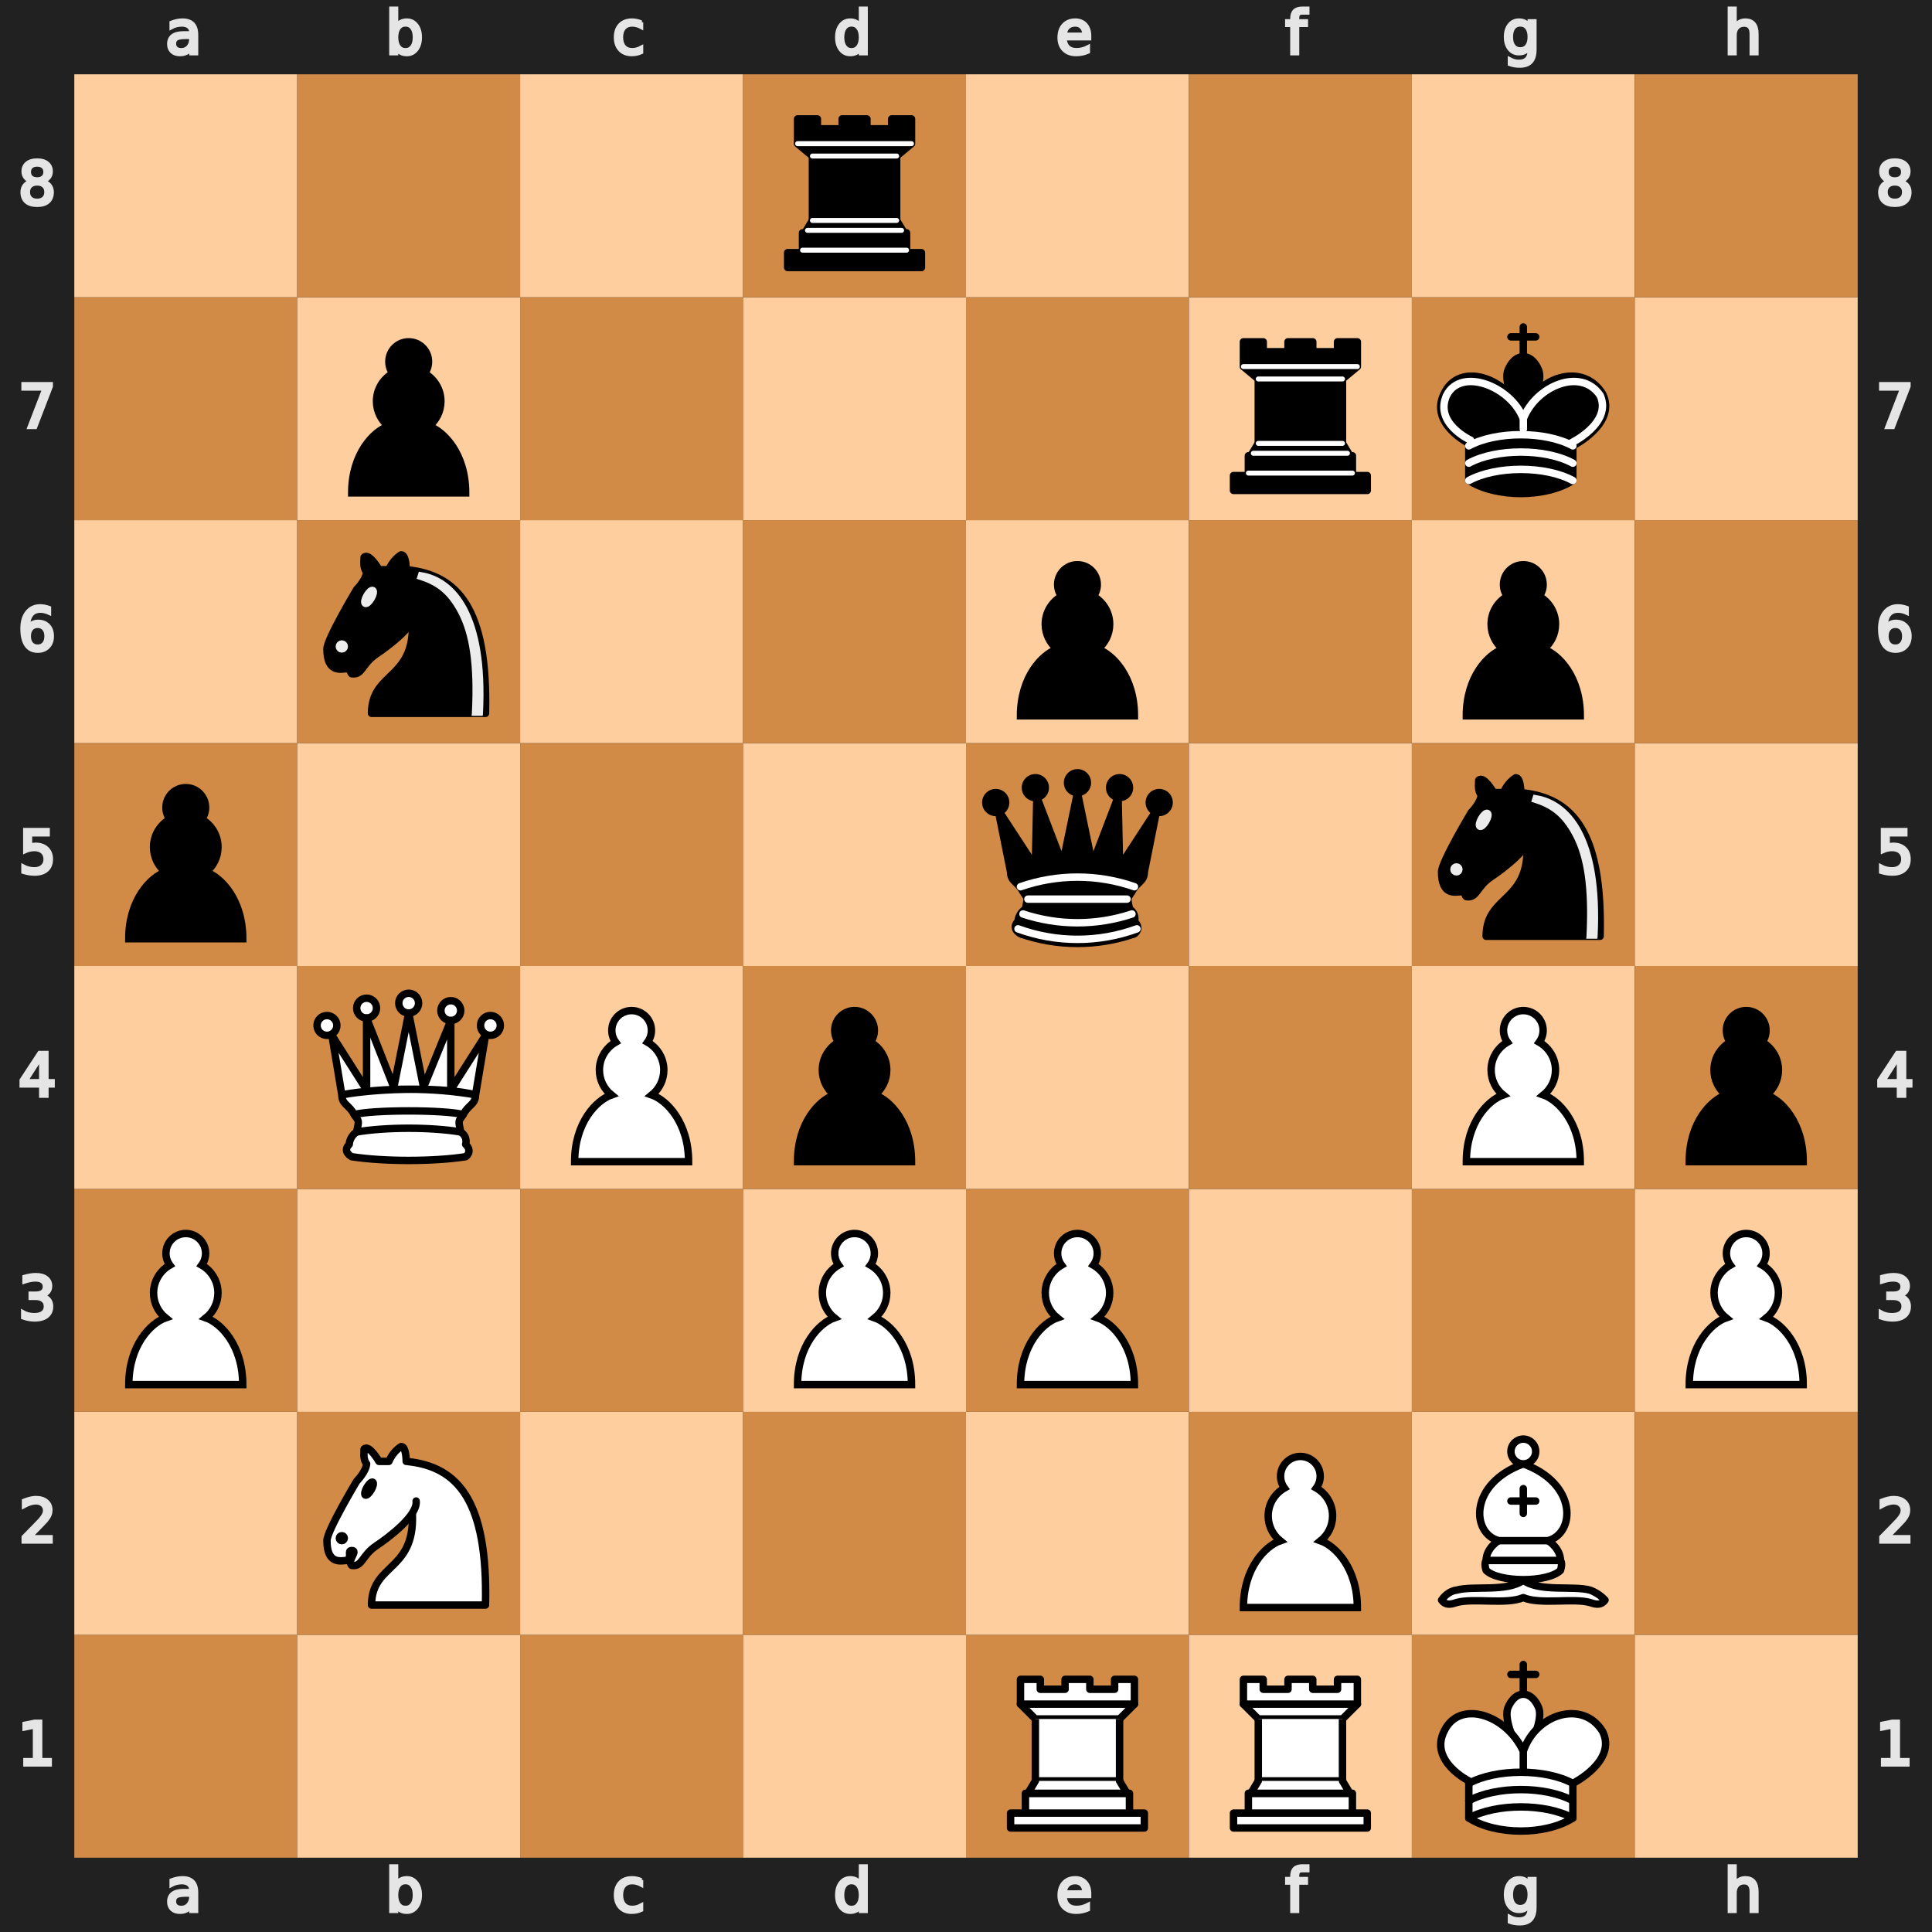
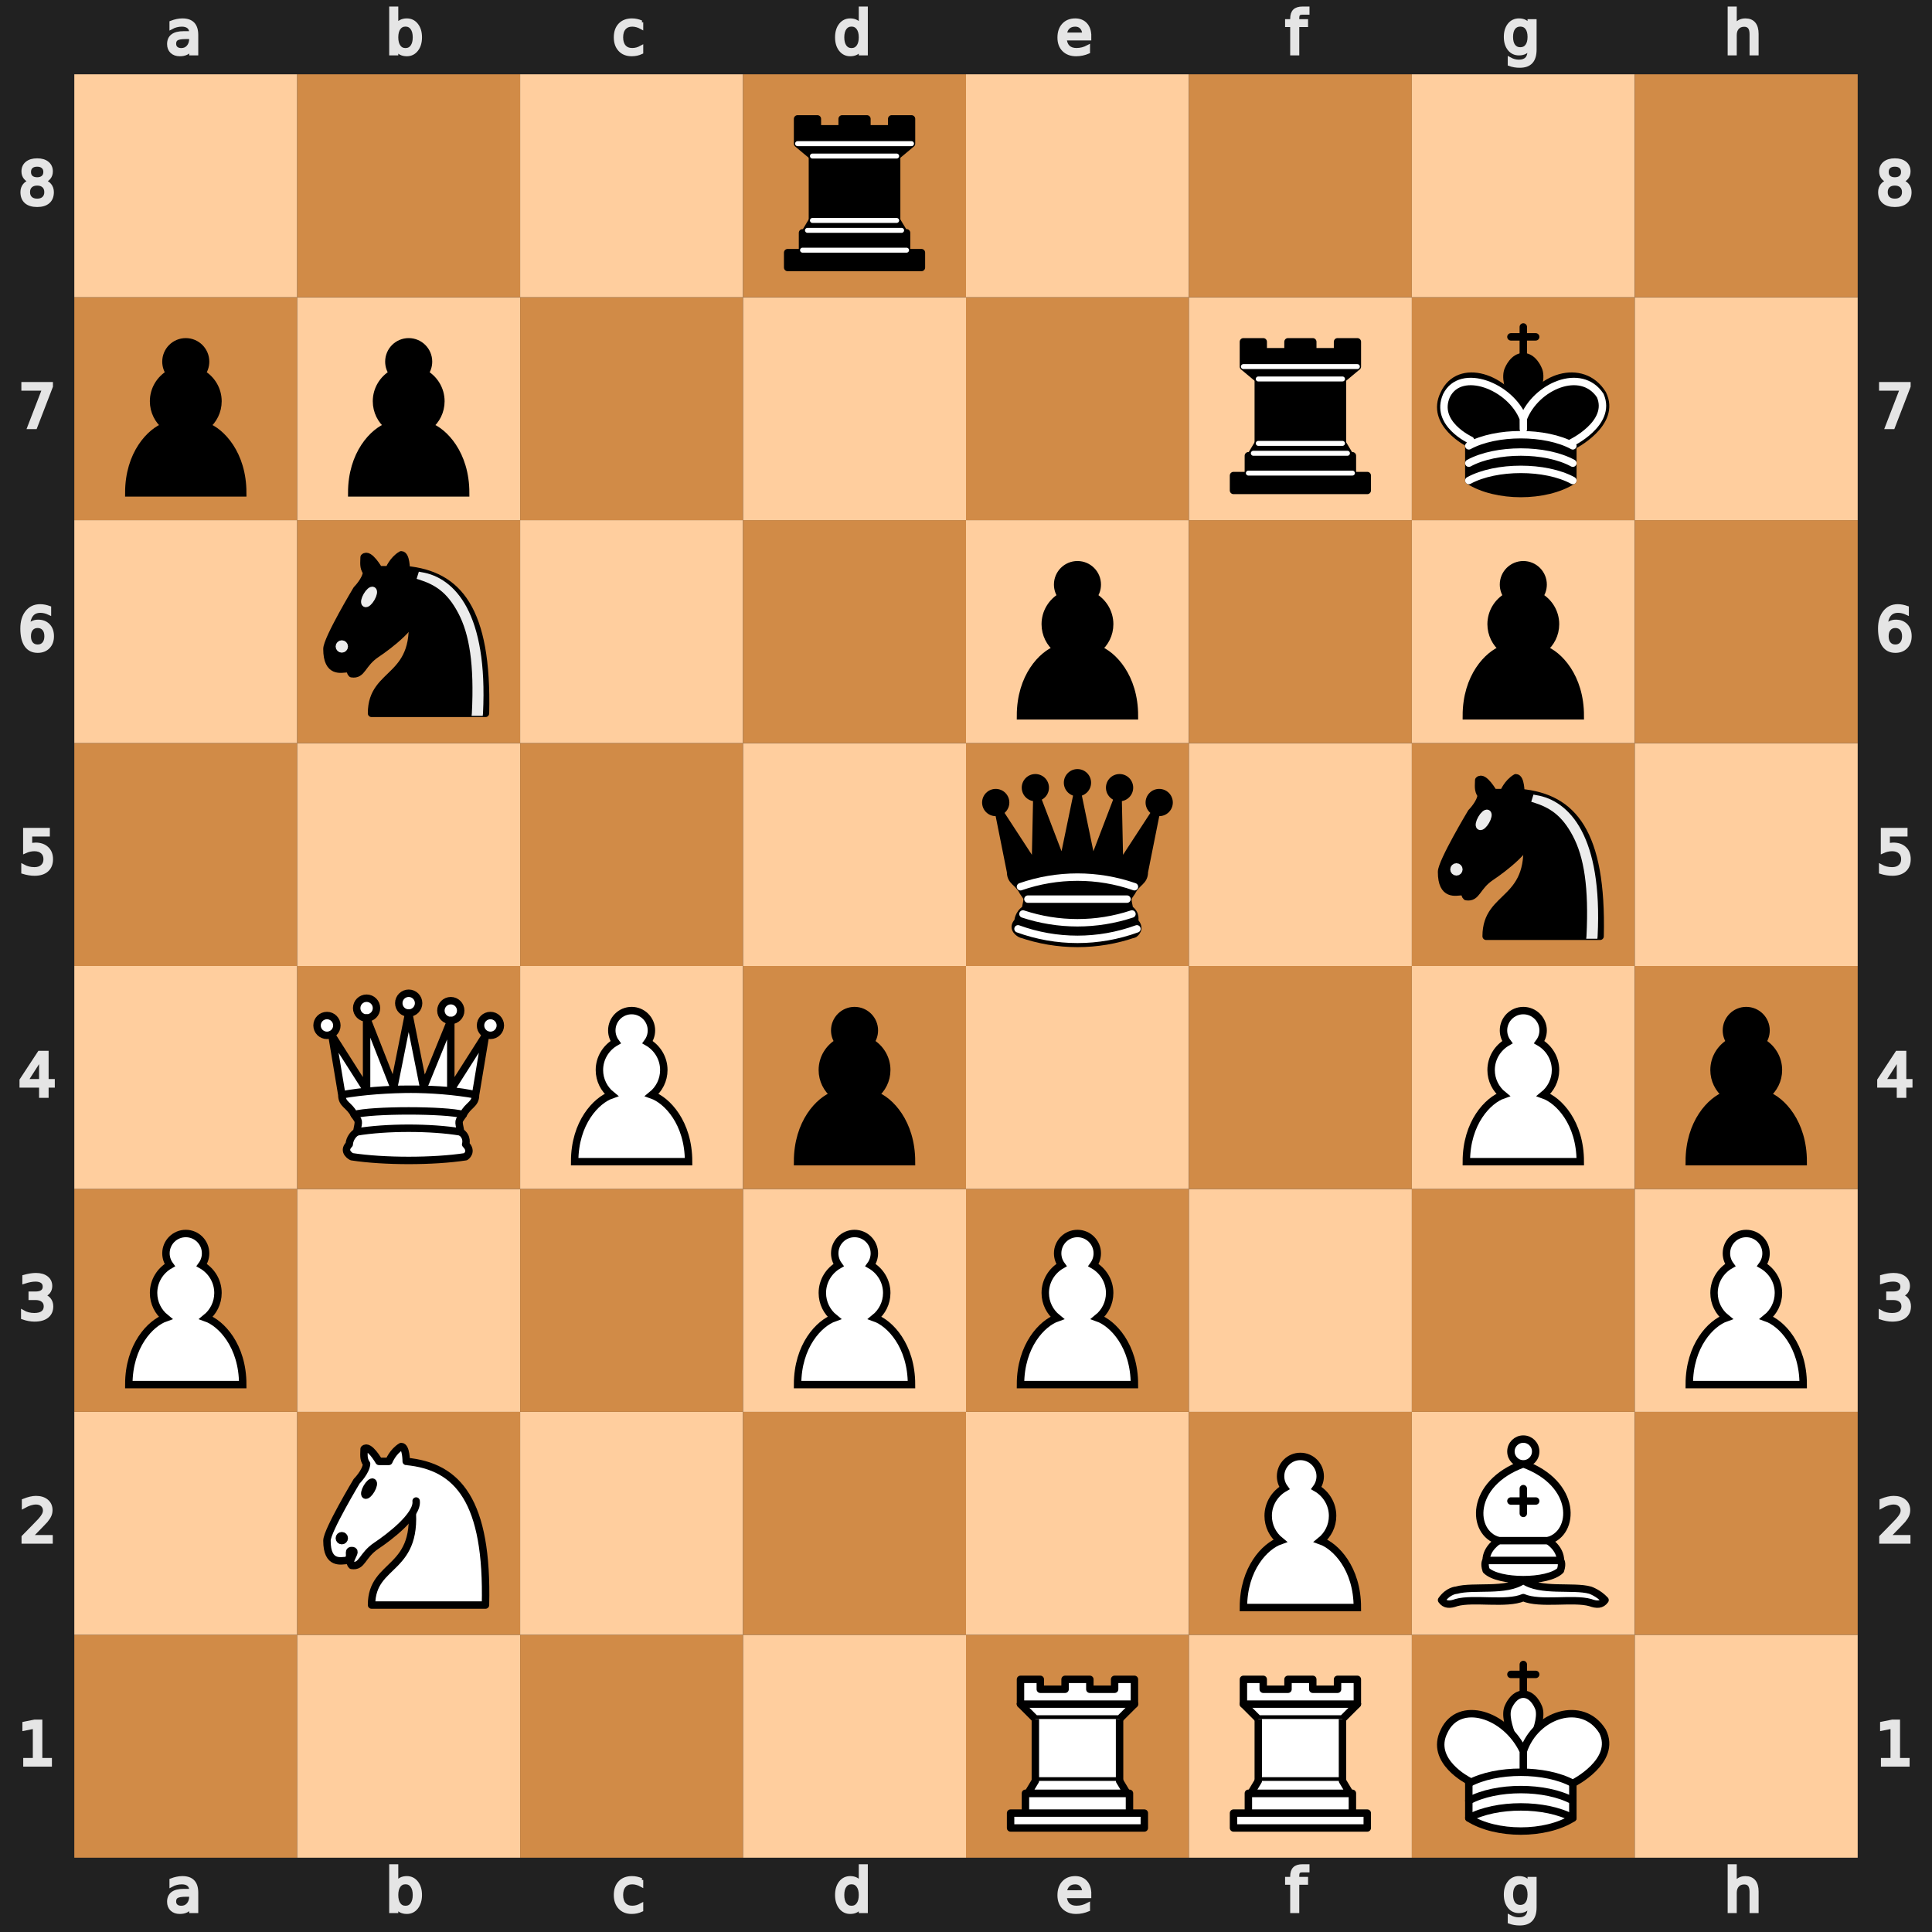
<svg xmlns="http://www.w3.org/2000/svg" xmlns:xlink="http://www.w3.org/1999/xlink" version="1.2" baseProfile="tiny" viewBox="0 0 390 390" width="350" height="350">
  <defs>
    <g id="white-pawn" class="white pawn">
      <path d="M22.5 9c-2.21 0-4 1.79-4 4 0 .89.29 1.71.78 2.38C17.33 16.5 16 18.59 16 21c0 2.03.94 3.84 2.41 5.03-3 1.06-7.41 5.55-7.41 13.47h23c0-7.92-4.41-12.41-7.41-13.47 1.47-1.19 2.41-3 2.41-5.03 0-2.41-1.33-4.5-3.28-5.62.49-.67.78-1.49.78-2.38 0-2.21-1.79-4-4-4z" fill="#fff" stroke="#000" stroke-width="1.5" stroke-linecap="round" />
    </g>
    <g id="white-knight" class="white knight" fill="none" fill-rule="evenodd" stroke="#000" stroke-width="1.5" stroke-linecap="round" stroke-linejoin="round">
      <path d="M 22,10 C 32.5,11 38.5,18 38,39 L 15,39 C 15,30 25,32.5 23,18" style="fill:#ffffff; stroke:#000000;" />
      <path d="M 24,18 C 24.38,20.91 18.45,25.37 16,27 C 13,29 13.18,31.34 11,31 C 9.958,30.06 12.41,27.96 11,28 C 10,28 11.19,29.23 10,30 C 9,30 5.997,31 6,26 C 6,24 12,14 12,14 C 12,14 13.89,12.1 14,10.5 C 13.27,9.506 13.5,8.5 13.5,7.5 C 14.5,6.5 16.5,10 16.5,10 L 18.5,10 C 18.5,10 19.28,8.008 21,7 C 22,7 22,10 22,10" style="fill:#ffffff; stroke:#000000;" />
      <path d="M 9.5 25.5 A 0.5 0.5 0 1 1 8.5,25.5 A 0.5 0.5 0 1 1 9.5 25.5 z" style="fill:#000000; stroke:#000000;" />
      <path d="M 15 15.5 A 0.5 1.5 0 1 1 14,15.5 A 0.5 1.5 0 1 1 15 15.5 z" transform="matrix(0.866,0.5,-0.5,0.866,9.693,-5.173)" style="fill:#000000; stroke:#000000;" />
    </g>
    <g id="white-bishop" class="white bishop" fill="none" fill-rule="evenodd" stroke="#000" stroke-width="1.5" stroke-linecap="round" stroke-linejoin="round">
      <g fill="#fff" stroke-linecap="butt">
        <path d="M9 36c3.39-.97 10.11.43 13.5-2 3.39 2.43 10.11 1.03 13.5 2 0 0 1.65.54 3 2-.68.97-1.65.99-3 .5-3.39-.97-10.11.46-13.5-1-3.39 1.46-10.11.03-13.5 1-1.354.49-2.323.47-3-.5 1.354-1.94 3-2 3-2zM15 32c2.5 2.5 12.5 2.5 15 0 .5-1.5 0-2 0-2 0-2.5-2.5-4-2.5-4 5.5-1.5 6-11.5-5-15.5-11 4-10.5 14-5 15.5 0 0-2.5 1.5-2.5 4 0 0-.5.5 0 2zM25 8a2.5 2.5 0 1 1-5 0 2.5 2.5 0 1 1 5 0z" />
      </g>
      <path d="M17.5 26h10M15 30h15m-7.5-14.5v5M20 18h5" stroke-linejoin="miter" />
    </g>
    <g id="white-rook" class="white rook" fill="#fff" fill-rule="evenodd" stroke="#000" stroke-width="1.5" stroke-linecap="round" stroke-linejoin="round">
      <path d="M9 39h27v-3H9v3zM12 36v-4h21v4H12zM11 14V9h4v2h5V9h5v2h5V9h4v5" stroke-linecap="butt" />
      <path d="M34 14l-3 3H14l-3-3" />
      <path d="M31 17v12.5H14V17" stroke-linecap="butt" stroke-linejoin="miter" />
      <path d="M31 29.5l1.5 2.5h-20l1.5-2.5" />
      <path d="M11 14h23" fill="none" stroke-linejoin="miter" />
    </g>
    <g id="white-queen" class="white queen" fill="#fff" fill-rule="evenodd" stroke="#000" stroke-width="1.5" stroke-linecap="round" stroke-linejoin="round">
      <path d="M8 12a2 2 0 1 1-4 0 2 2 0 1 1 4 0zM24.5 7.5a2 2 0 1 1-4 0 2 2 0 1 1 4 0zM41 12a2 2 0 1 1-4 0 2 2 0 1 1 4 0zM16 8.5a2 2 0 1 1-4 0 2 2 0 1 1 4 0zM33 9a2 2 0 1 1-4 0 2 2 0 1 1 4 0z" />
      <path d="M9 26c8.5-1.5 21-1.5 27 0l2-12-7 11V11l-5.5 13.5-3-15-3 15-5.5-14V25L7 14l2 12zM9 26c0 2 1.5 2 2.5 4 1 1.5 1 1 .5 3.5-1.5 1-1.5 2.5-1.5 2.5-1.5 1.5.5 2.5.5 2.5 6.5 1 16.5 1 23 0 0 0 1.5-1 0-2.5 0 0 .5-1.5-1-2.5-.5-2.5-.5-2 .5-3.5 1-2 2.5-2 2.5-4-8.5-1.5-18.5-1.5-27 0z" stroke-linecap="butt" />
      <path d="M11.5 30c3.5-1 18.5-1 22 0M12 33.5c6-1 15-1 21 0" fill="none" />
    </g>
    <g id="white-king" class="white king" fill="none" fill-rule="evenodd" stroke="#000" stroke-width="1.5" stroke-linecap="round" stroke-linejoin="round">
      <path d="M22.5 11.63V6M20 8h5" stroke-linejoin="miter" />
      <path d="M22.5 25s4.5-7.5 3-10.5c0 0-1-2.5-3-2.5s-3 2.5-3 2.5c-1.5 3 3 10.5 3 10.5" fill="#fff" stroke-linecap="butt" stroke-linejoin="miter" />
      <path d="M11.5 37c5.5 3.5 15.5 3.5 21 0v-7s9-4.5 6-10.5c-4-6.5-13.5-3.5-16 4V27v-3.5c-3.5-7.5-13-10.5-16-4-3 6 5 10 5 10V37z" fill="#fff" />
      <path d="M11.5 30c5.5-3 15.5-3 21 0m-21 3.5c5.5-3 15.5-3 21 0m-21 3.5c5.5-3 15.5-3 21 0" />
    </g>
    <g id="black-pawn" class="black pawn">
      <path d="M22.5 9c-2.21 0-4 1.79-4 4 0 .89.29 1.71.78 2.38C17.33 16.5 16 18.59 16 21c0 2.03.94 3.84 2.41 5.03-3 1.06-7.41 5.55-7.41 13.47h23c0-7.92-4.41-12.41-7.41-13.47 1.47-1.19 2.41-3 2.41-5.03 0-2.41-1.33-4.5-3.28-5.62.49-.67.78-1.49.78-2.38 0-2.21-1.79-4-4-4z" stroke="#000" stroke-width="1.5" stroke-linecap="round" />
    </g>
    <g id="black-knight" class="black knight" fill="none" fill-rule="evenodd" stroke="#000" stroke-width="1.5" stroke-linecap="round" stroke-linejoin="round">
      <path d="M 22,10 C 32.5,11 38.5,18 38,39 L 15,39 C 15,30 25,32.5 23,18" style="fill:#000000; stroke:#000000;" />
      <path d="M 24,18 C 24.38,20.91 18.45,25.37 16,27 C 13,29 13.18,31.34 11,31 C 9.958,30.06 12.41,27.96 11,28 C 10,28 11.19,29.23 10,30 C 9,30 5.997,31 6,26 C 6,24 12,14 12,14 C 12,14 13.89,12.1 14,10.5 C 13.27,9.506 13.5,8.5 13.5,7.5 C 14.5,6.5 16.5,10 16.5,10 L 18.5,10 C 18.5,10 19.28,8.008 21,7 C 22,7 22,10 22,10" style="fill:#000000; stroke:#000000;" />
      <path d="M 9.5 25.5 A 0.5 0.5 0 1 1 8.5,25.5 A 0.5 0.5 0 1 1 9.5 25.5 z" style="fill:#ececec; stroke:#ececec;" />
      <path d="M 15 15.5 A 0.5 1.5 0 1 1 14,15.5 A 0.5 1.5 0 1 1 15 15.5 z" transform="matrix(0.866,0.5,-0.5,0.866,9.693,-5.173)" style="fill:#ececec; stroke:#ececec;" />
      <path d="M 24.55,10.4 L 24.1,11.85 L 24.6,12 C 27.75,13 30.25,14.49 32.5,18.75 C 34.75,23.01 35.75,29.06 35.25,39 L 35.2,39.5 L 37.45,39.5 L 37.5,39 C 38,28.94 36.62,22.15 34.25,17.66 C 31.88,13.17 28.46,11.02 25.06,10.5 L 24.55,10.4 z " style="fill:#ececec; stroke:none;" />
    </g>
    <g id="black-rook" class="black rook" fill="#000" fill-rule="evenodd" stroke="#000" stroke-width="1.5" stroke-linecap="round" stroke-linejoin="round">
      <path d="M9 39h27v-3H9v3zM12.5 32l1.5-2.5h17l1.5 2.5h-20zM12 36v-4h21v4H12z" stroke-linecap="butt" />
      <path d="M14 29.5v-13h17v13H14z" stroke-linecap="butt" stroke-linejoin="miter" />
      <path d="M14 16.5L11 14h23l-3 2.5H14zM11 14V9h4v2h5V9h5v2h5V9h4v5H11z" stroke-linecap="butt" />
      <path d="M12 35.5h21M13 31.5h19M14 29.5h17M14 16.5h17M11 14h23" fill="none" stroke="#fff" stroke-width="1" stroke-linejoin="miter" />
    </g>
    <g id="black-queen" class="black queen" fill="#000" fill-rule="evenodd" stroke="#000" stroke-width="1.5" stroke-linecap="round" stroke-linejoin="round">
      <g fill="#000" stroke="none">
        <circle cx="6" cy="12" r="2.75" />
        <circle cx="14" cy="9" r="2.75" />
        <circle cx="22.5" cy="8" r="2.75" />
        <circle cx="31" cy="9" r="2.75" />
        <circle cx="39" cy="12" r="2.75" />
      </g>
      <path d="M9 26c8.5-1.5 21-1.5 27 0l2.5-12.5L31 25l-.3-14.1-5.2 13.6-3-14.5-3 14.5-5.2-13.6L14 25 6.5 13.5 9 26zM9 26c0 2 1.5 2 2.5 4 1 1.5 1 1 .5 3.5-1.5 1-1.5 2.5-1.5 2.5-1.5 1.5.5 2.5.5 2.5 6.5 1 16.5 1 23 0 0 0 1.5-1 0-2.5 0 0 .5-1.5-1-2.5-.5-2.5-.5-2 .5-3.5 1-2 2.5-2 2.5-4-8.5-1.5-18.5-1.5-27 0z" stroke-linecap="butt" />
      <path d="M11 38.5a35 35 1 0 0 23 0" fill="none" stroke-linecap="butt" />
      <path d="M11 29a35 35 1 0 1 23 0M12.5 31.5h20M11.5 34.5a35 35 1 0 0 22 0M10.5 37.5a35 35 1 0 0 24 0" fill="none" stroke="#fff" />
    </g>
    <g id="black-king" class="black king" fill="none" fill-rule="evenodd" stroke="#000" stroke-width="1.5" stroke-linecap="round" stroke-linejoin="round">
      <path d="M22.5 11.63V6" stroke-linejoin="miter" />
      <path d="M22.5 25s4.5-7.5 3-10.5c0 0-1-2.5-3-2.5s-3 2.5-3 2.5c-1.5 3 3 10.5 3 10.5" fill="#000" stroke-linecap="butt" stroke-linejoin="miter" />
      <path d="M11.5 37c5.5 3.5 15.5 3.5 21 0v-7s9-4.5 6-10.5c-4-6.5-13.5-3.5-16 4V27v-3.5c-3.5-7.5-13-10.5-16-4-3 6 5 10 5 10V37z" fill="#000" />
      <path d="M20 8h5" stroke-linejoin="miter" />
      <path d="M32 29.5s8.5-4 6.03-9.65C34.15 14 25 18 22.5 24.5l.01 2.1-.01-2.1C20 18 9.906 14 6.997 19.85c-2.497 5.65 4.853 9 4.853 9M11.5 30c5.5-3 15.5-3 21 0m-21 3.5c5.5-3 15.5-3 21 0m-21 3.5c5.5-3 15.5-3 21 0" stroke="#fff" />
    </g>
  </defs>
  <rect x="0" y="0" width="390" height="390" fill="#212121" />
  <g transform="translate(20, 0) scale(0.75, 0.75)" fill="#e5e5e5" stroke="#e5e5e5">
    <path d="M23.328 10.016q-1.742 0-2.414.398-.672.398-.672 1.36 0 .765.5 1.218.508.445 1.375.445 1.196 0 1.914-.843.727-.852.727-2.258v-.32zm2.867-.594v4.992h-1.437v-1.328q-.492.797-1.227 1.18-.734.375-1.797.375-1.343 0-2.14-.75-.79-.758-.79-2.024 0-1.476.985-2.226.992-.75 2.953-.75h2.016V8.75q0-.992-.656-1.531-.649-.547-1.829-.547-.75 0-1.46.18-.711.18-1.368.539V6.062q.79-.304 1.532-.453.742-.156 1.445-.156 1.898 0 2.836.984.937.985.937 2.985z" />
  </g>
  <g transform="translate(20, 375) scale(0.75, 0.75)" fill="#e5e5e5" stroke="#e5e5e5">
    <path d="M23.328 10.016q-1.742 0-2.414.398-.672.398-.672 1.36 0 .765.5 1.218.508.445 1.375.445 1.196 0 1.914-.843.727-.852.727-2.258v-.32zm2.867-.594v4.992h-1.437v-1.328q-.492.797-1.227 1.18-.734.375-1.797.375-1.343 0-2.14-.75-.79-.758-.79-2.024 0-1.476.985-2.226.992-.75 2.953-.75h2.016V8.75q0-.992-.656-1.531-.649-.547-1.829-.547-.75 0-1.46.18-.711.18-1.368.539V6.062q.79-.304 1.532-.453.742-.156 1.445-.156 1.898 0 2.836.984.937.985.937 2.985z" />
  </g>
  <g transform="translate(65, 0) scale(0.75, 0.75)" fill="#e5e5e5" stroke="#e5e5e5">
    <path d="M24.922 10.047q0-1.586-.656-2.485-.649-.906-1.79-.906-1.14 0-1.796.906-.649.899-.649 2.485 0 1.586.649 2.492.656.898 1.797.898 1.14 0 1.789-.898.656-.906.656-2.492zm-4.89-3.055q.452-.781 1.14-1.156.695-.383 1.656-.383 1.594 0 2.586 1.266 1 1.265 1 3.328 0 2.062-1 3.328-.992 1.266-2.586 1.266-.96 0-1.656-.375-.688-.383-1.14-1.164v1.312h-1.446V2.258h1.445z" />
  </g>
  <g transform="translate(65, 375) scale(0.75, 0.75)" fill="#e5e5e5" stroke="#e5e5e5">
    <path d="M24.922 10.047q0-1.586-.656-2.485-.649-.906-1.79-.906-1.14 0-1.796.906-.649.899-.649 2.485 0 1.586.649 2.492.656.898 1.797.898 1.14 0 1.789-.898.656-.906.656-2.492zm-4.89-3.055q.452-.781 1.14-1.156.695-.383 1.656-.383 1.594 0 2.586 1.266 1 1.265 1 3.328 0 2.062-1 3.328-.992 1.266-2.586 1.266-.96 0-1.656-.375-.688-.383-1.14-1.164v1.312h-1.446V2.258h1.445z" />
  </g>
  <g transform="translate(110, 0) scale(0.75, 0.75)" fill="#e5e5e5" stroke="#e5e5e5">
    <path d="M25.96 6v1.344q-.608-.336-1.226-.5-.609-.172-1.234-.172-1.398 0-2.172.89-.773.883-.773 2.485 0 1.601.773 2.492.774.883 2.172.883.625 0 1.234-.164.618-.172 1.227-.508v1.328q-.602.281-1.25.422-.64.14-1.367.14-1.977 0-3.14-1.242-1.165-1.242-1.165-3.351 0-2.14 1.172-3.367 1.18-1.227 3.227-1.227.664 0 1.296.14.633.134 1.227.407z" />
  </g>
  <g transform="translate(110, 375) scale(0.75, 0.75)" fill="#e5e5e5" stroke="#e5e5e5">
    <path d="M25.96 6v1.344q-.608-.336-1.226-.5-.609-.172-1.234-.172-1.398 0-2.172.89-.773.883-.773 2.485 0 1.601.773 2.492.774.883 2.172.883.625 0 1.234-.164.618-.172 1.227-.508v1.328q-.602.281-1.25.422-.64.14-1.367.14-1.977 0-3.14-1.242-1.165-1.242-1.165-3.351 0-2.14 1.172-3.367 1.18-1.227 3.227-1.227.664 0 1.296.14.633.134 1.227.407z" />
  </g>
  <g transform="translate(155, 0) scale(0.75, 0.75)" fill="#e5e5e5" stroke="#e5e5e5">
    <path d="M24.973 6.992V2.258h1.437v12.156h-1.437v-1.312q-.453.78-1.149 1.164-.687.375-1.656.375-1.586 0-2.586-1.266-.992-1.266-.992-3.328 0-2.063.992-3.328 1-1.266 2.586-1.266.969 0 1.656.383.696.375 1.149 1.156zm-4.899 3.055q0 1.586.649 2.492.656.898 1.797.898 1.14 0 1.796-.898.657-.906.657-2.492 0-1.586-.657-2.485-.656-.906-1.796-.906-1.141 0-1.797.906-.649.899-.649 2.485z" />
  </g>
  <g transform="translate(155, 375) scale(0.75, 0.75)" fill="#e5e5e5" stroke="#e5e5e5">
    <path d="M24.973 6.992V2.258h1.437v12.156h-1.437v-1.312q-.453.78-1.149 1.164-.687.375-1.656.375-1.586 0-2.586-1.266-.992-1.266-.992-3.328 0-2.063.992-3.328 1-1.266 2.586-1.266.969 0 1.656.383.696.375 1.149 1.156zm-4.899 3.055q0 1.586.649 2.492.656.898 1.797.898 1.14 0 1.796-.898.657-.906.657-2.492 0-1.586-.657-2.485-.656-.906-1.796-.906-1.141 0-1.797.906-.649.899-.649 2.485z" />
  </g>
  <g transform="translate(200, 0) scale(0.75, 0.75)" fill="#e5e5e5" stroke="#e5e5e5">
    <path d="M26.555 9.68v.703h-6.61q.094 1.484.89 2.265.806.774 2.235.774.828 0 1.602-.203.781-.203 1.547-.61v1.36q-.774.328-1.586.5-.813.172-1.649.172-2.093 0-3.32-1.22-1.219-1.218-1.219-3.296 0-2.148 1.157-3.406 1.164-1.266 3.132-1.266 1.766 0 2.79 1.14 1.03 1.134 1.03 3.087zm-1.438-.422q-.015-1.18-.664-1.883-.64-.703-1.703-.703-1.203 0-1.93.68-.718.68-.828 1.914z" />
  </g>
  <g transform="translate(200, 375) scale(0.75, 0.75)" fill="#e5e5e5" stroke="#e5e5e5">
    <path d="M26.555 9.68v.703h-6.61q.094 1.484.89 2.265.806.774 2.235.774.828 0 1.602-.203.781-.203 1.547-.61v1.36q-.774.328-1.586.5-.813.172-1.649.172-2.093 0-3.32-1.22-1.219-1.218-1.219-3.296 0-2.148 1.157-3.406 1.164-1.266 3.132-1.266 1.766 0 2.79 1.14 1.03 1.134 1.03 3.087zm-1.438-.422q-.015-1.18-.664-1.883-.64-.703-1.703-.703-1.203 0-1.93.68-.718.68-.828 1.914z" />
  </g>
  <g transform="translate(245, 0) scale(0.75, 0.75)" fill="#e5e5e5" stroke="#e5e5e5">
    <path d="M25.285 2.258v1.195H23.91q-.773 0-1.078.313-.297.312-.297 1.125v.773h2.367v1.117h-2.367v7.633H21.09V6.781h-1.375V5.664h1.375v-.61q0-1.46.68-2.124.68-.672 2.156-.672z" />
  </g>
  <g transform="translate(245, 375) scale(0.75, 0.75)" fill="#e5e5e5" stroke="#e5e5e5">
    <path d="M25.285 2.258v1.195H23.91q-.773 0-1.078.313-.297.312-.297 1.125v.773h2.367v1.117h-2.367v7.633H21.09V6.781h-1.375V5.664h1.375v-.61q0-1.46.68-2.124.68-.672 2.156-.672z" />
  </g>
  <g transform="translate(290, 0) scale(0.75, 0.75)" fill="#e5e5e5" stroke="#e5e5e5">
    <path d="M24.973 9.937q0-1.562-.649-2.421-.64-.86-1.804-.86-1.157 0-1.805.86-.64.859-.64 2.421 0 1.555.64 2.415.648.859 1.805.859 1.164 0 1.804-.86.649-.859.649-2.414zm1.437 3.391q0 2.234-.992 3.32-.992 1.094-3.04 1.094-.757 0-1.429-.117-.672-.11-1.304-.344v-1.398q.632.344 1.25.508.617.164 1.257.164 1.414 0 2.118-.743.703-.734.703-2.226v-.711q-.446.773-1.141 1.156-.695.383-1.664.383-1.61 0-2.594-1.227-.984-1.226-.984-3.25 0-2.03.984-3.257.985-1.227 2.594-1.227.969 0 1.664.383t1.14 1.156V5.664h1.438z" />
  </g>
  <g transform="translate(290, 375) scale(0.75, 0.75)" fill="#e5e5e5" stroke="#e5e5e5">
    <path d="M24.973 9.937q0-1.562-.649-2.421-.64-.86-1.804-.86-1.157 0-1.805.86-.64.859-.64 2.421 0 1.555.64 2.415.648.859 1.805.859 1.164 0 1.804-.86.649-.859.649-2.414zm1.437 3.391q0 2.234-.992 3.32-.992 1.094-3.04 1.094-.757 0-1.429-.117-.672-.11-1.304-.344v-1.398q.632.344 1.25.508.617.164 1.257.164 1.414 0 2.118-.743.703-.734.703-2.226v-.711q-.446.773-1.141 1.156-.695.383-1.664.383-1.61 0-2.594-1.227-.984-1.226-.984-3.25 0-2.03.984-3.257.985-1.227 2.594-1.227.969 0 1.664.383t1.14 1.156V5.664h1.438z" />
  </g>
  <g transform="translate(335, 0) scale(0.75, 0.75)" fill="#e5e5e5" stroke="#e5e5e5">
    <path d="M26.164 9.133v5.281h-1.437V9.18q0-1.243-.485-1.86-.484-.617-1.453-.617-1.164 0-1.836.742-.672.742-.672 2.024v4.945h-1.445V2.258h1.445v4.765q.516-.789 1.211-1.18.703-.39 1.617-.39 1.508 0 2.282.938.773.93.773 2.742z" />
  </g>
  <g transform="translate(335, 375) scale(0.75, 0.75)" fill="#e5e5e5" stroke="#e5e5e5">
    <path d="M26.164 9.133v5.281h-1.437V9.18q0-1.243-.485-1.86-.484-.617-1.453-.617-1.164 0-1.836.742-.672.742-.672 2.024v4.945h-1.445V2.258h1.445v4.765q.516-.789 1.211-1.18.703-.39 1.617-.39 1.508 0 2.282.938.773.93.773 2.742z" />
  </g>
  <g transform="translate(0, 335) scale(0.75, 0.75)" fill="#e5e5e5" stroke="#e5e5e5">
    <path d="M6.754 26.996h2.578v-8.898l-2.805.562v-1.437l2.79-.563h1.578v10.336h2.578v1.328h-6.72z" />
  </g>
  <g transform="translate(375, 335) scale(0.75, 0.75)" fill="#e5e5e5" stroke="#e5e5e5">
    <path d="M6.754 26.996h2.578v-8.898l-2.805.562v-1.437l2.79-.563h1.578v10.336h2.578v1.328h-6.72z" />
  </g>
  <g transform="translate(0, 290) scale(0.75, 0.75)" fill="#e5e5e5" stroke="#e5e5e5">
    <path d="M8.195 26.996h5.508v1.328H6.297v-1.328q.898-.93 2.445-2.492 1.555-1.57 1.953-2.024.758-.851 1.055-1.437.305-.594.305-1.164 0-.93-.657-1.516-.648-.586-1.695-.586-.742 0-1.57.258-.82.258-1.758.781v-1.593q.953-.383 1.781-.578.828-.196 1.516-.196 1.812 0 2.89.906 1.079.907 1.079 2.422 0 .72-.274 1.368-.265.64-.976 1.515-.196.227-1.243 1.313-1.046 1.078-2.953 3.023z" />
  </g>
  <g transform="translate(375, 290) scale(0.75, 0.75)" fill="#e5e5e5" stroke="#e5e5e5">
    <path d="M8.195 26.996h5.508v1.328H6.297v-1.328q.898-.93 2.445-2.492 1.555-1.57 1.953-2.024.758-.851 1.055-1.437.305-.594.305-1.164 0-.93-.657-1.516-.648-.586-1.695-.586-.742 0-1.57.258-.82.258-1.758.781v-1.593q.953-.383 1.781-.578.828-.196 1.516-.196 1.812 0 2.89.906 1.079.907 1.079 2.422 0 .72-.274 1.368-.265.64-.976 1.515-.196.227-1.243 1.313-1.046 1.078-2.953 3.023z" />
  </g>
  <g transform="translate(0, 245) scale(0.75, 0.75)" fill="#e5e5e5" stroke="#e5e5e5">
    <path d="M11.434 22.035q1.132.242 1.765 1.008.64.766.64 1.89 0 1.727-1.187 2.672-1.187.946-3.375.946-.734 0-1.515-.149-.774-.14-1.602-.43V26.45q.656.383 1.438.578.78.196 1.632.196 1.485 0 2.258-.586.782-.586.782-1.703 0-1.032-.727-1.61-.719-.586-2.008-.586h-1.36v-1.297h1.423q1.164 0 1.78-.46.618-.47.618-1.344 0-.899-.64-1.375-.633-.485-1.82-.485-.65 0-1.391.141-.743.14-1.633.437V16.95q.898-.25 1.68-.375.788-.125 1.484-.125 1.797 0 2.844.82 1.046.813 1.046 2.204 0 .968-.554 1.64-.555.664-1.578.922z" />
  </g>
  <g transform="translate(375, 245) scale(0.75, 0.75)" fill="#e5e5e5" stroke="#e5e5e5">
    <path d="M11.434 22.035q1.132.242 1.765 1.008.64.766.64 1.89 0 1.727-1.187 2.672-1.187.946-3.375.946-.734 0-1.515-.149-.774-.14-1.602-.43V26.45q.656.383 1.438.578.78.196 1.632.196 1.485 0 2.258-.586.782-.586.782-1.703 0-1.032-.727-1.61-.719-.586-2.008-.586h-1.36v-1.297h1.423q1.164 0 1.78-.46.618-.47.618-1.344 0-.899-.64-1.375-.633-.485-1.82-.485-.65 0-1.391.141-.743.14-1.633.437V16.95q.898-.25 1.68-.375.788-.125 1.484-.125 1.797 0 2.844.82 1.046.813 1.046 2.204 0 .968-.554 1.64-.555.664-1.578.922z" />
  </g>
  <g transform="translate(0, 200) scale(0.75, 0.75)" fill="#e5e5e5" stroke="#e5e5e5">
    <path d="M11.016 18.035L7.03 24.262h3.985zm-.414-1.375h1.984v7.602h1.664v1.312h-1.664v2.75h-1.57v-2.75H5.75v-1.523z" />
  </g>
  <g transform="translate(375, 200) scale(0.75, 0.75)" fill="#e5e5e5" stroke="#e5e5e5">
    <path d="M11.016 18.035L7.03 24.262h3.985zm-.414-1.375h1.984v7.602h1.664v1.312h-1.664v2.75h-1.57v-2.75H5.75v-1.523z" />
  </g>
  <g transform="translate(0, 155) scale(0.75, 0.75)" fill="#e5e5e5" stroke="#e5e5e5">
    <path d="M6.719 16.66h6.195v1.328h-4.75v2.86q.344-.118.688-.172.343-.063.687-.063 1.953 0 3.094 1.07 1.14 1.07 1.14 2.899 0 1.883-1.171 2.93-1.172 1.039-3.305 1.039-.735 0-1.5-.125-.758-.125-1.57-.375v-1.586q.703.383 1.453.57.75.188 1.586.188 1.351 0 2.14-.711.79-.711.79-1.93 0-1.219-.79-1.93-.789-.71-2.14-.71-.633 0-1.266.14-.625.14-1.281.438z" />
  </g>
  <g transform="translate(375, 155) scale(0.75, 0.75)" fill="#e5e5e5" stroke="#e5e5e5">
    <path d="M6.719 16.66h6.195v1.328h-4.75v2.86q.344-.118.688-.172.343-.063.687-.063 1.953 0 3.094 1.07 1.14 1.07 1.14 2.899 0 1.883-1.171 2.93-1.172 1.039-3.305 1.039-.735 0-1.5-.125-.758-.125-1.57-.375v-1.586q.703.383 1.453.57.75.188 1.586.188 1.351 0 2.14-.711.79-.711.79-1.93 0-1.219-.79-1.93-.789-.71-2.14-.71-.633 0-1.266.14-.625.14-1.281.438z" />
  </g>
  <g transform="translate(0, 110) scale(0.75, 0.75)" fill="#e5e5e5" stroke="#e5e5e5">
    <path d="M10.137 21.863q-1.063 0-1.688.727-.617.726-.617 1.992 0 1.258.617 1.992.625.727 1.688.727 1.062 0 1.68-.727.624-.734.624-1.992 0-1.266-.625-1.992-.617-.727-1.68-.727zm3.133-4.945v1.437q-.594-.28-1.204-.43-.601-.148-1.195-.148-1.562 0-2.39 1.055-.82 1.055-.938 3.188.46-.68 1.156-1.04.696-.367 1.531-.367 1.758 0 2.774 1.07 1.023 1.063 1.023 2.899 0 1.797-1.062 2.883-1.063 1.086-2.828 1.086-2.024 0-3.094-1.547-1.07-1.555-1.07-4.5 0-2.766 1.312-4.406 1.313-1.649 3.524-1.649.593 0 1.195.117.61.118 1.266.352z" />
  </g>
  <g transform="translate(375, 110) scale(0.75, 0.75)" fill="#e5e5e5" stroke="#e5e5e5">
    <path d="M10.137 21.863q-1.063 0-1.688.727-.617.726-.617 1.992 0 1.258.617 1.992.625.727 1.688.727 1.062 0 1.68-.727.624-.734.624-1.992 0-1.266-.625-1.992-.617-.727-1.68-.727zm3.133-4.945v1.437q-.594-.28-1.204-.43-.601-.148-1.195-.148-1.562 0-2.39 1.055-.82 1.055-.938 3.188.46-.68 1.156-1.04.696-.367 1.531-.367 1.758 0 2.774 1.07 1.023 1.063 1.023 2.899 0 1.797-1.062 2.883-1.063 1.086-2.828 1.086-2.024 0-3.094-1.547-1.07-1.555-1.07-4.5 0-2.766 1.312-4.406 1.313-1.649 3.524-1.649.593 0 1.195.117.61.118 1.266.352z" />
  </g>
  <g transform="translate(0, 65) scale(0.75, 0.75)" fill="#e5e5e5" stroke="#e5e5e5">
    <path d="M6.25 16.66h7.5v.672L9.516 28.324H7.867l3.985-10.336H6.25z" />
  </g>
  <g transform="translate(375, 65) scale(0.75, 0.75)" fill="#e5e5e5" stroke="#e5e5e5">
    <path d="M6.25 16.66h7.5v.672L9.516 28.324H7.867l3.985-10.336H6.25z" />
  </g>
  <g transform="translate(0, 20) scale(0.75, 0.75)" fill="#e5e5e5" stroke="#e5e5e5">
    <path d="M10 22.785q-1.125 0-1.773.602-.641.601-.641 1.656t.64 1.656q.649.602 1.774.602t1.773-.602q.649-.61.649-1.656 0-1.055-.649-1.656-.64-.602-1.773-.602zm-1.578-.672q-1.016-.25-1.586-.945-.563-.695-.563-1.695 0-1.399.993-2.211 1-.813 2.734-.813 1.742 0 2.734.813.993.812.993 2.21 0 1-.57 1.696-.563.695-1.571.945 1.14.266 1.773 1.04.641.773.641 1.89 0 1.695-1.04 2.602-1.03.906-2.96.906t-2.969-.906Q6 26.738 6 25.043q0-1.117.64-1.89.641-.774 1.782-1.04zm-.578-2.492q0 .906.562 1.414.57.508 1.594.508 1.016 0 1.586-.508.578-.508.578-1.414 0-.906-.578-1.414-.57-.508-1.586-.508-1.023 0-1.594.508-.562.508-.562 1.414z" />
  </g>
  <g transform="translate(375, 20) scale(0.75, 0.75)" fill="#e5e5e5" stroke="#e5e5e5">
    <path d="M10 22.785q-1.125 0-1.773.602-.641.601-.641 1.656t.64 1.656q.649.602 1.774.602t1.773-.602q.649-.61.649-1.656 0-1.055-.649-1.656-.64-.602-1.773-.602zm-1.578-.672q-1.016-.25-1.586-.945-.563-.695-.563-1.695 0-1.399.993-2.211 1-.813 2.734-.813 1.742 0 2.734.813.993.812.993 2.21 0 1-.57 1.696-.563.695-1.571.945 1.14.266 1.773 1.04.641.773.641 1.89 0 1.695-1.04 2.602-1.03.906-2.96.906t-2.969-.906Q6 26.738 6 25.043q0-1.117.64-1.89.641-.774 1.782-1.04zm-.578-2.492q0 .906.562 1.414.57.508 1.594.508 1.016 0 1.586-.508.578-.508.578-1.414 0-.906-.578-1.414-.57-.508-1.586-.508-1.023 0-1.594.508-.562.508-.562 1.414z" />
  </g>
  <rect x="15" y="330" width="45" height="45" class="square dark a1" stroke="none" fill="#d18b47" />
  <rect x="60" y="330" width="45" height="45" class="square light b1" stroke="none" fill="#ffce9e" />
  <rect x="105" y="330" width="45" height="45" class="square dark c1" stroke="none" fill="#d18b47" />
  <rect x="150" y="330" width="45" height="45" class="square light d1" stroke="none" fill="#ffce9e" />
  <rect x="195" y="330" width="45" height="45" class="square dark e1" stroke="none" fill="#d18b47" />
  <rect x="240" y="330" width="45" height="45" class="square light f1" stroke="none" fill="#ffce9e" />
  <rect x="285" y="330" width="45" height="45" class="square dark g1" stroke="none" fill="#d18b47" />
  <rect x="330" y="330" width="45" height="45" class="square light h1" stroke="none" fill="#ffce9e" />
  <rect x="15" y="285" width="45" height="45" class="square light a2" stroke="none" fill="#ffce9e" />
  <rect x="60" y="285" width="45" height="45" class="square dark b2" stroke="none" fill="#d18b47" />
  <rect x="105" y="285" width="45" height="45" class="square light c2" stroke="none" fill="#ffce9e" />
  <rect x="150" y="285" width="45" height="45" class="square dark d2" stroke="none" fill="#d18b47" />
  <rect x="195" y="285" width="45" height="45" class="square light e2" stroke="none" fill="#ffce9e" />
  <rect x="240" y="285" width="45" height="45" class="square dark f2" stroke="none" fill="#d18b47" />
  <rect x="285" y="285" width="45" height="45" class="square light g2" stroke="none" fill="#ffce9e" />
  <rect x="330" y="285" width="45" height="45" class="square dark h2" stroke="none" fill="#d18b47" />
  <rect x="15" y="240" width="45" height="45" class="square dark a3" stroke="none" fill="#d18b47" />
  <rect x="60" y="240" width="45" height="45" class="square light b3" stroke="none" fill="#ffce9e" />
  <rect x="105" y="240" width="45" height="45" class="square dark c3" stroke="none" fill="#d18b47" />
  <rect x="150" y="240" width="45" height="45" class="square light d3" stroke="none" fill="#ffce9e" />
  <rect x="195" y="240" width="45" height="45" class="square dark e3" stroke="none" fill="#d18b47" />
  <rect x="240" y="240" width="45" height="45" class="square light f3" stroke="none" fill="#ffce9e" />
  <rect x="285" y="240" width="45" height="45" class="square dark g3" stroke="none" fill="#d18b47" />
  <rect x="330" y="240" width="45" height="45" class="square light h3" stroke="none" fill="#ffce9e" />
  <rect x="15" y="195" width="45" height="45" class="square light a4" stroke="none" fill="#ffce9e" />
  <rect x="60" y="195" width="45" height="45" class="square dark b4" stroke="none" fill="#d18b47" />
  <rect x="105" y="195" width="45" height="45" class="square light c4" stroke="none" fill="#ffce9e" />
  <rect x="150" y="195" width="45" height="45" class="square dark d4" stroke="none" fill="#d18b47" />
  <rect x="195" y="195" width="45" height="45" class="square light e4" stroke="none" fill="#ffce9e" />
  <rect x="240" y="195" width="45" height="45" class="square dark f4" stroke="none" fill="#d18b47" />
  <rect x="285" y="195" width="45" height="45" class="square light g4" stroke="none" fill="#ffce9e" />
  <rect x="330" y="195" width="45" height="45" class="square dark h4" stroke="none" fill="#d18b47" />
  <rect x="15" y="150" width="45" height="45" class="square dark a5" stroke="none" fill="#d18b47" />
  <rect x="60" y="150" width="45" height="45" class="square light b5" stroke="none" fill="#ffce9e" />
  <rect x="105" y="150" width="45" height="45" class="square dark c5" stroke="none" fill="#d18b47" />
  <rect x="150" y="150" width="45" height="45" class="square light d5" stroke="none" fill="#ffce9e" />
  <rect x="195" y="150" width="45" height="45" class="square dark e5" stroke="none" fill="#d18b47" />
  <rect x="240" y="150" width="45" height="45" class="square light f5" stroke="none" fill="#ffce9e" />
  <rect x="285" y="150" width="45" height="45" class="square dark g5" stroke="none" fill="#d18b47" />
  <rect x="330" y="150" width="45" height="45" class="square light h5" stroke="none" fill="#ffce9e" />
  <rect x="15" y="105" width="45" height="45" class="square light a6" stroke="none" fill="#ffce9e" />
  <rect x="60" y="105" width="45" height="45" class="square dark b6" stroke="none" fill="#d18b47" />
  <rect x="105" y="105" width="45" height="45" class="square light c6" stroke="none" fill="#ffce9e" />
  <rect x="150" y="105" width="45" height="45" class="square dark d6" stroke="none" fill="#d18b47" />
  <rect x="195" y="105" width="45" height="45" class="square light e6" stroke="none" fill="#ffce9e" />
  <rect x="240" y="105" width="45" height="45" class="square dark f6" stroke="none" fill="#d18b47" />
  <rect x="285" y="105" width="45" height="45" class="square light g6" stroke="none" fill="#ffce9e" />
  <rect x="330" y="105" width="45" height="45" class="square dark h6" stroke="none" fill="#d18b47" />
  <rect x="15" y="60" width="45" height="45" class="square dark a7" stroke="none" fill="#d18b47" />
  <rect x="60" y="60" width="45" height="45" class="square light b7" stroke="none" fill="#ffce9e" />
  <rect x="105" y="60" width="45" height="45" class="square dark c7" stroke="none" fill="#d18b47" />
  <rect x="150" y="60" width="45" height="45" class="square light d7" stroke="none" fill="#ffce9e" />
  <rect x="195" y="60" width="45" height="45" class="square dark e7" stroke="none" fill="#d18b47" />
  <rect x="240" y="60" width="45" height="45" class="square light f7" stroke="none" fill="#ffce9e" />
  <rect x="285" y="60" width="45" height="45" class="square dark g7" stroke="none" fill="#d18b47" />
  <rect x="330" y="60" width="45" height="45" class="square light h7" stroke="none" fill="#ffce9e" />
  <rect x="15" y="15" width="45" height="45" class="square light a8" stroke="none" fill="#ffce9e" />
  <rect x="60" y="15" width="45" height="45" class="square dark b8" stroke="none" fill="#d18b47" />
  <rect x="105" y="15" width="45" height="45" class="square light c8" stroke="none" fill="#ffce9e" />
  <rect x="150" y="15" width="45" height="45" class="square dark d8" stroke="none" fill="#d18b47" />
  <rect x="195" y="15" width="45" height="45" class="square light e8" stroke="none" fill="#ffce9e" />
  <rect x="240" y="15" width="45" height="45" class="square dark f8" stroke="none" fill="#d18b47" />
  <rect x="285" y="15" width="45" height="45" class="square light g8" stroke="none" fill="#ffce9e" />
  <rect x="330" y="15" width="45" height="45" class="square dark h8" stroke="none" fill="#d18b47" />
  <use href="#white-rook" xlink:href="#white-rook" transform="translate(195, 330)" />
  <use href="#white-rook" xlink:href="#white-rook" transform="translate(240, 330)" />
  <use href="#white-king" xlink:href="#white-king" transform="translate(285, 330)" />
  <use href="#white-knight" xlink:href="#white-knight" transform="translate(60, 285)" />
  <use href="#white-pawn" xlink:href="#white-pawn" transform="translate(240, 285)" />
  <use href="#white-bishop" xlink:href="#white-bishop" transform="translate(285, 285)" />
  <use href="#white-pawn" xlink:href="#white-pawn" transform="translate(15, 240)" />
  <use href="#white-pawn" xlink:href="#white-pawn" transform="translate(150, 240)" />
  <use href="#white-pawn" xlink:href="#white-pawn" transform="translate(195, 240)" />
  <use href="#white-pawn" xlink:href="#white-pawn" transform="translate(330, 240)" />
  <use href="#white-queen" xlink:href="#white-queen" transform="translate(60, 195)" />
  <use href="#white-pawn" xlink:href="#white-pawn" transform="translate(105, 195)" />
  <use href="#black-pawn" xlink:href="#black-pawn" transform="translate(150, 195)" />
  <use href="#white-pawn" xlink:href="#white-pawn" transform="translate(285, 195)" />
  <use href="#black-pawn" xlink:href="#black-pawn" transform="translate(330, 195)" />
-   <use href="#black-pawn" xlink:href="#black-pawn" transform="translate(15, 150)" />
  <use href="#black-queen" xlink:href="#black-queen" transform="translate(195, 150)" />
  <use href="#black-knight" xlink:href="#black-knight" transform="translate(285, 150)" />
  <use href="#black-knight" xlink:href="#black-knight" transform="translate(60, 105)" />
  <use href="#black-pawn" xlink:href="#black-pawn" transform="translate(195, 105)" />
  <use href="#black-pawn" xlink:href="#black-pawn" transform="translate(285, 105)" />
+   <use href="#black-pawn" xlink:href="#black-pawn" transform="translate(15, 60)" />
  <use href="#black-pawn" xlink:href="#black-pawn" transform="translate(60, 60)" />
  <use href="#black-rook" xlink:href="#black-rook" transform="translate(240, 60)" />
  <use href="#black-king" xlink:href="#black-king" transform="translate(285, 60)" />
  <use href="#black-rook" xlink:href="#black-rook" transform="translate(150, 15)" />
</svg>
